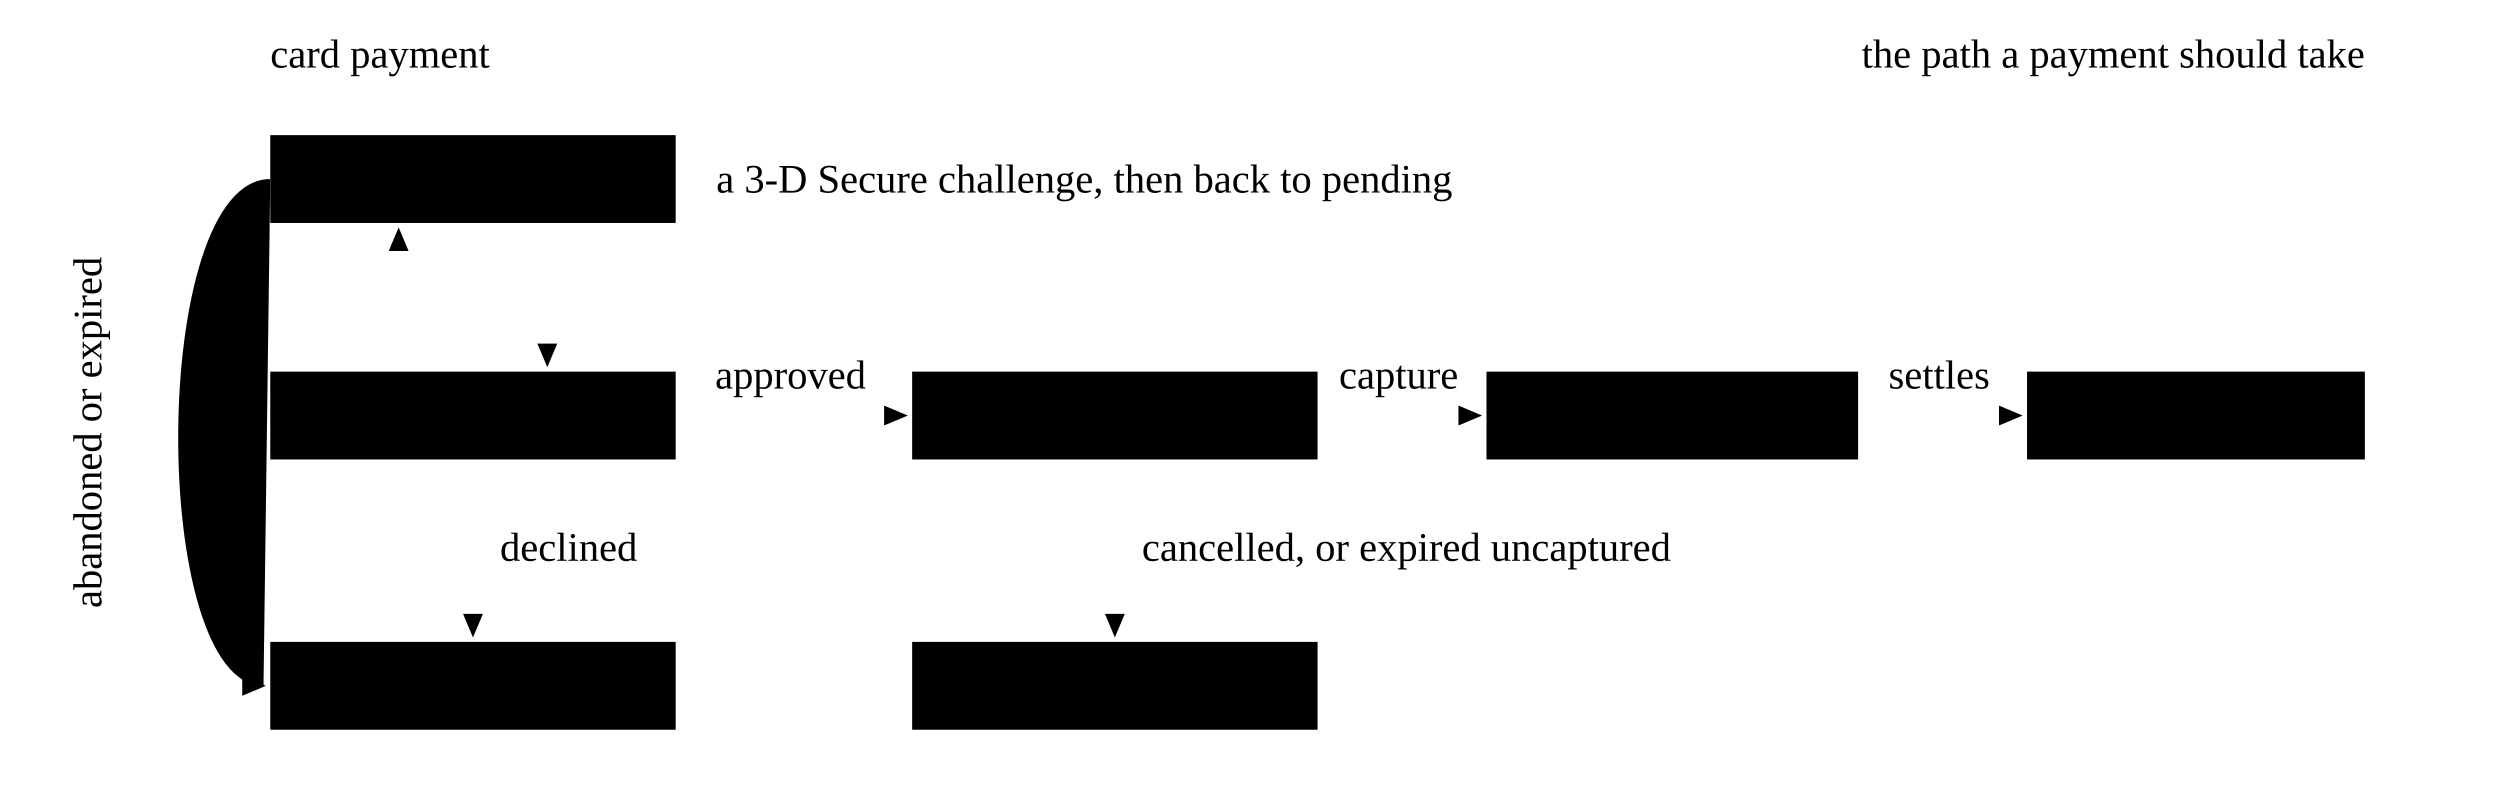
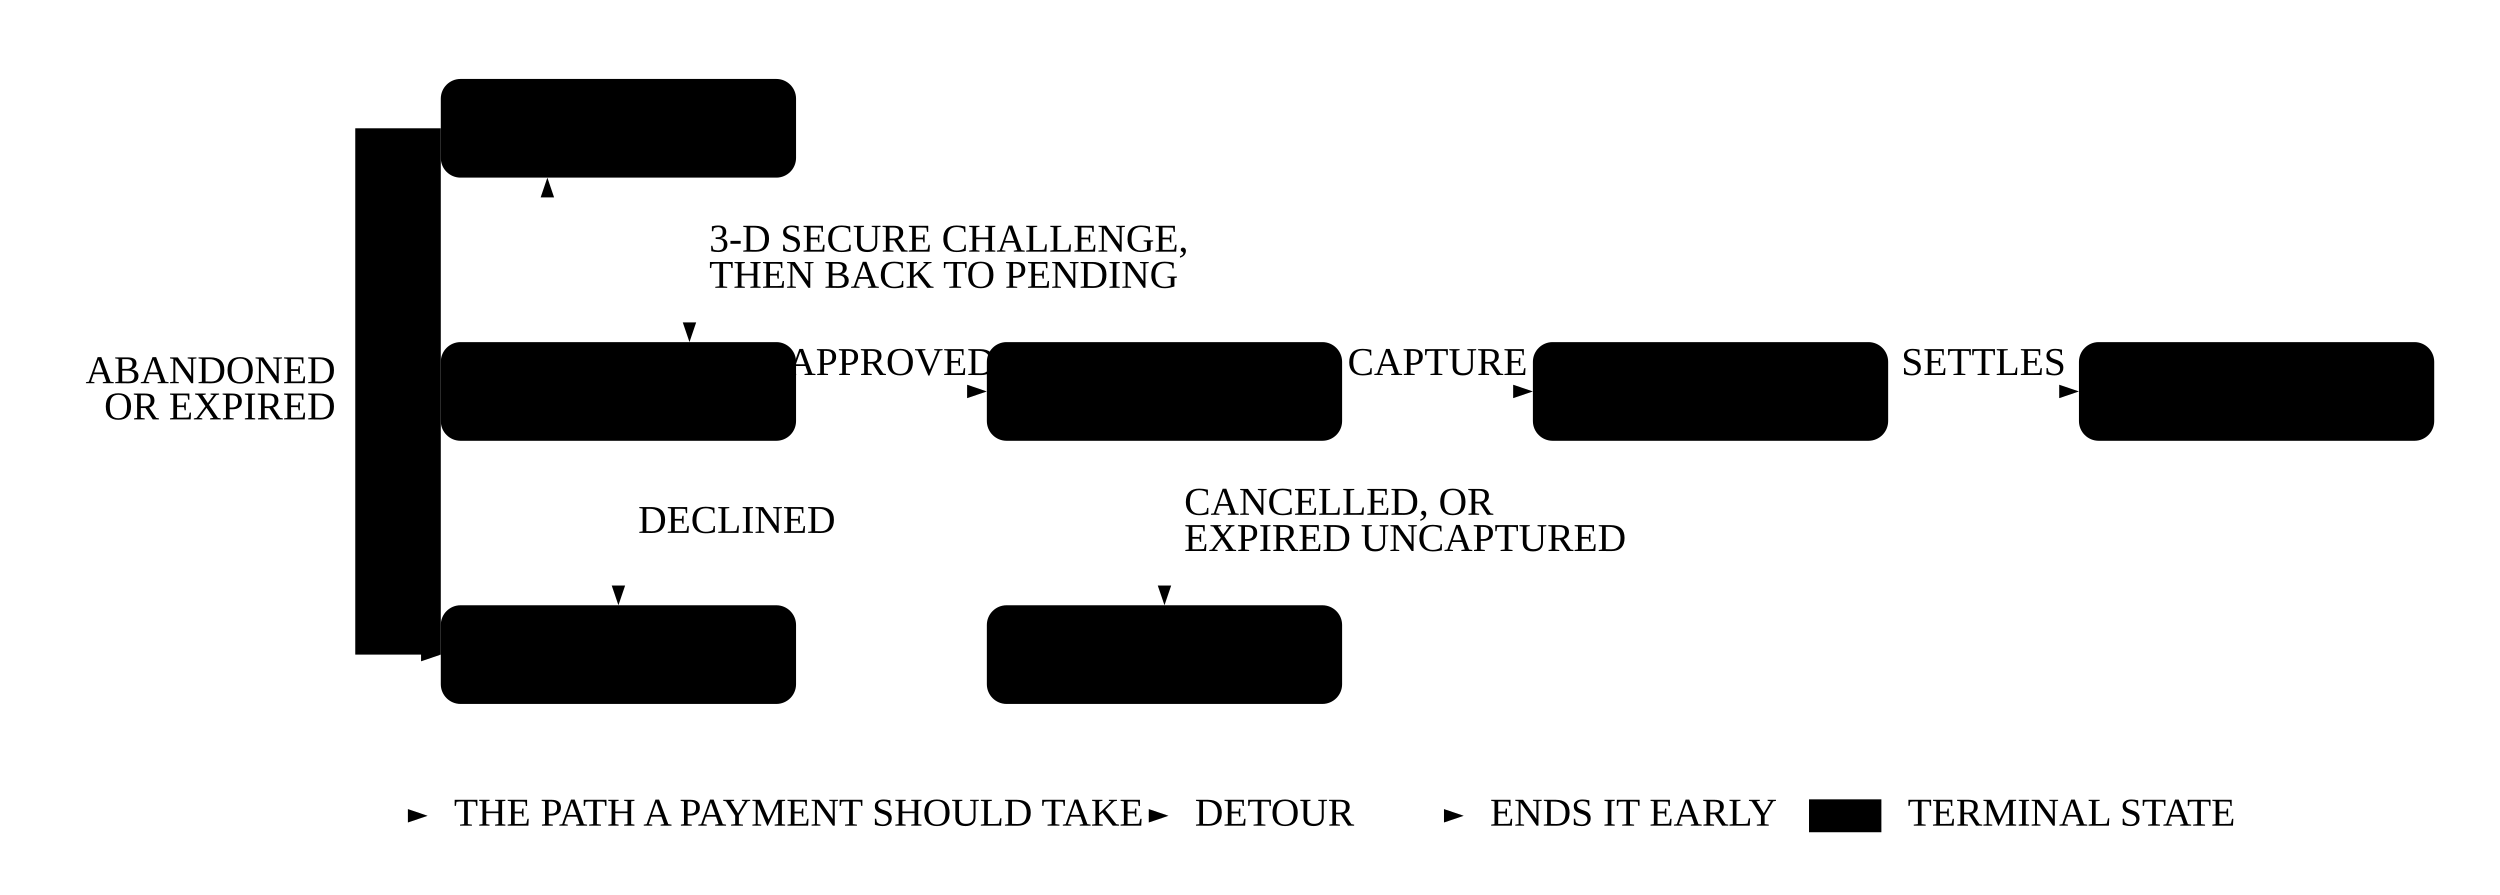
- <svg xmlns="http://www.w3.org/2000/svg" viewBox="0 0 740 236">
+ <svg xmlns="http://www.w3.org/2000/svg" class="dwg" viewBox="0 0 760 272">
  <defs>
-     <marker id="ps-ah" viewBox="0 0 10 10" refX="9" refY="5" markerWidth="7" markerHeight="7" markerUnits="userSpaceOnUse" orient="auto-start-reverse">
-       <path class="ah" d="M0,0.8L10,5L0,9.2Z" />
+     <marker id="ps-ah" viewBox="0 0 10 10" refX="10" refY="5" markerWidth="6" markerHeight="6" markerUnits="userSpaceOnUse" orient="auto-start-reverse">
+       <path class="ah ink" d="M0,1.6L10,5L0,8.4Z" />
    </marker>
-     <marker id="ps-ah-ink" viewBox="0 0 10 10" refX="9" refY="5" markerWidth="7" markerHeight="7" markerUnits="userSpaceOnUse" orient="auto-start-reverse">
-       <path class="ah ink" d="M0,0.8L10,5L0,9.2Z" />
+     <marker id="ps-ah-hl" viewBox="0 0 10 10" refX="10" refY="5" markerWidth="6" markerHeight="6" markerUnits="userSpaceOnUse" orient="auto-start-reverse">
+       <path class="ah hl" d="M0,1.6L10,5L0,8.4Z" />
    </marker>
-     <marker id="ps-ah-hl" viewBox="0 0 10 10" refX="9" refY="5" markerWidth="7" markerHeight="7" markerUnits="userSpaceOnUse" orient="auto-start-reverse">
-       <path class="ah hl" d="M0,0.8L10,5L0,9.2Z" />
-     </marker>
+     <pattern id="ps-hatch" width="5" height="5" patternUnits="userSpaceOnUse" patternTransform="rotate(45)">
+       <path class="hatch-ln" d="M0,0V5" />
+     </pattern>
  </defs>
-   <text class="cap" x="80" y="20">card payment</text>
-   <text class="cap hl" x="700" y="20" text-anchor="end">the path a payment should take</text>
-   <path class="ln hl" d="M200,123H268" marker-end="url(#ps-ah-hl)" />
-   <text class="n" x="234" y="115" text-anchor="middle">approved</text>
-   <path class="ln hl" d="M390,123H438" marker-end="url(#ps-ah-hl)" />
-   <text class="n" x="414" y="115" text-anchor="middle">capture</text>
-   <path class="ln hl" d="M550,123H598" marker-end="url(#ps-ah-hl)" />
-   <text class="n" x="574" y="115" text-anchor="middle">settles</text>
-   <path class="ln ink" d="M118,110V68" marker-end="url(#ps-ah-ink)" />
-   <path class="ln ink" d="M162,66V108" marker-end="url(#ps-ah-ink)" />
-   <text class="n" x="212" y="57">a 3-D Secure challenge, then back to pending</text>
-   <path class="ln dash" d="M80,53C44,53 44,203 78,203" marker-end="url(#ps-ah)" />
-   <text class="n" transform="translate(30 128) rotate(-90)" text-anchor="middle">abandoned or expired</text>
-   <path class="ln dash" d="M140,136V188" marker-end="url(#ps-ah)" />
-   <text class="n" x="148" y="166">declined</text>
-   <path class="ln dash" d="M330,136V188" marker-end="url(#ps-ah)" />
-   <text class="n" x="338" y="166">cancelled, or expired uncaptured</text>
-   <rect class="cell" x="80" y="40" width="120" height="26" />
-   <text class="t" x="140" y="53" text-anchor="middle" dominant-baseline="central">requires_action</text>
-   <rect class="cell" x="80" y="110" width="120" height="26" />
-   <text class="t" x="140" y="123" text-anchor="middle" dominant-baseline="central">pending</text>
-   <rect class="cell" x="270" y="110" width="120" height="26" />
-   <text class="t" x="330" y="123" text-anchor="middle" dominant-baseline="central">authorized</text>
-   <rect class="cell" x="440" y="110" width="110" height="26" />
-   <text class="t" x="495" y="123" text-anchor="middle" dominant-baseline="central">captured</text>
-   <rect class="cell hl end" x="600" y="110" width="100" height="26" />
-   <text class="t hl" x="650" y="123" text-anchor="middle" dominant-baseline="central">settled</text>
-   <rect class="cell ghost end" x="80" y="190" width="120" height="26" />
-   <text class="t dim" x="140" y="203" text-anchor="middle" dominant-baseline="central">failed</text>
-   <rect class="cell ghost end" x="270" y="190" width="120" height="26" />
-   <text class="t dim" x="330" y="203" text-anchor="middle" dominant-baseline="central">voided</text>
+   <rect class="obj fill-2" x="134" y="24" width="108" height="30" rx="6" />
+   <text class="tc" x="188" y="42" text-anchor="middle">requires_action</text>
+   <rect class="obj fill-2" x="134" y="104" width="108" height="30" rx="6" />
+   <text class="tc" x="188" y="122" text-anchor="middle">pending</text>
+   <rect class="obj fill-2" x="300" y="104" width="108" height="30" rx="6" />
+   <text class="tc" x="354" y="122" text-anchor="middle">authorized</text>
+   <rect class="obj fill-2" x="466" y="104" width="108" height="30" rx="6" />
+   <text class="tc" x="520" y="122" text-anchor="middle">captured</text>
+   <rect class="obj hl" x="632" y="104" width="108" height="30" rx="6" />
+   <rect class="obj hl" x="635" y="107" width="102" height="24" rx="4" />
+   <text class="tc hl" x="686" y="122" text-anchor="middle">settled</text>
+   <rect class="obj fill-1" x="134" y="184" width="108" height="30" rx="6" />
+   <rect class="obj" x="137" y="187" width="102" height="24" rx="4" />
+   <text class="tc" x="188" y="202" text-anchor="middle">failed</text>
+   <rect class="obj fill-1" x="300" y="184" width="108" height="30" rx="6" />
+   <rect class="obj" x="303" y="187" width="102" height="24" rx="4" />
+   <text class="tc" x="354" y="202" text-anchor="middle">voided</text>
+   <path class="flow hl" d="M242,119L300,119" marker-end="url(#ps-ah-hl)" />
+   <text class="sl hl ko" x="271" y="114" text-anchor="middle">APPROVED</text>
+   <path class="flow hl" d="M408,119L466,119" marker-end="url(#ps-ah-hl)" />
+   <text class="sl hl ko" x="437" y="114" text-anchor="middle">CAPTURE</text>
+   <path class="flow hl" d="M574,119L632,119" marker-end="url(#ps-ah-hl)" />
+   <text class="sl hl ko" x="603" y="114" text-anchor="middle">SETTLES</text>
+   <path class="flow" d="M166.4,104L166.4,54" marker-end="url(#ps-ah)" />
+   <path class="flow" d="M209.6,54L209.6,104" marker-end="url(#ps-ah)" />
+   <text class="sl ko" x="215.6" y="76.5">3-D SECURE CHALLENGE,</text>
+   <text class="sl ko" x="215.6" y="87.5">THEN BACK TO PENDING</text>
+   <path class="flow alt" d="M134,39L108,39L108,199L134,199" marker-end="url(#ps-ah)" />
+   <text class="sl ko" x="102" y="116.5" text-anchor="end">ABANDONED</text>
+   <text class="sl ko" x="102" y="127.5" text-anchor="end">OR EXPIRED</text>
+   <path class="flow alt" d="M188,134L188,184" marker-end="url(#ps-ah)" />
+   <text class="sl ko" x="194" y="162">DECLINED</text>
+   <path class="flow alt" d="M354,134L354,184" marker-end="url(#ps-ah)" />
+   <text class="sl ko" x="360" y="156.5">CANCELLED, OR</text>
+   <text class="sl ko" x="360" y="167.5">EXPIRED UNCAPTURED</text>
+   <path class="flow hl" d="M108,248L130,248" marker-end="url(#ps-ah-hl)" />
+   <text class="sl" x="138" y="251">THE PATH A PAYMENT SHOULD TAKE</text>
+   <path class="flow" d="M333.23,248L355.23,248" marker-end="url(#ps-ah)" />
+   <text class="sl" x="363.23" y="251">DETOUR</text>
+   <path class="flow alt" d="M422.97,248L444.97,248" marker-end="url(#ps-ah)" />
+   <text class="sl" x="452.97" y="251">ENDS IT EARLY</text>
+   <rect class="obj fill-2" x="549.94" y="243" width="22" height="10" />
+   <rect class="obj" x="552.94" y="246" width="16" height="4" />
+   <text class="sl" x="579.94" y="251">TERMINAL STATE</text>
</svg>
